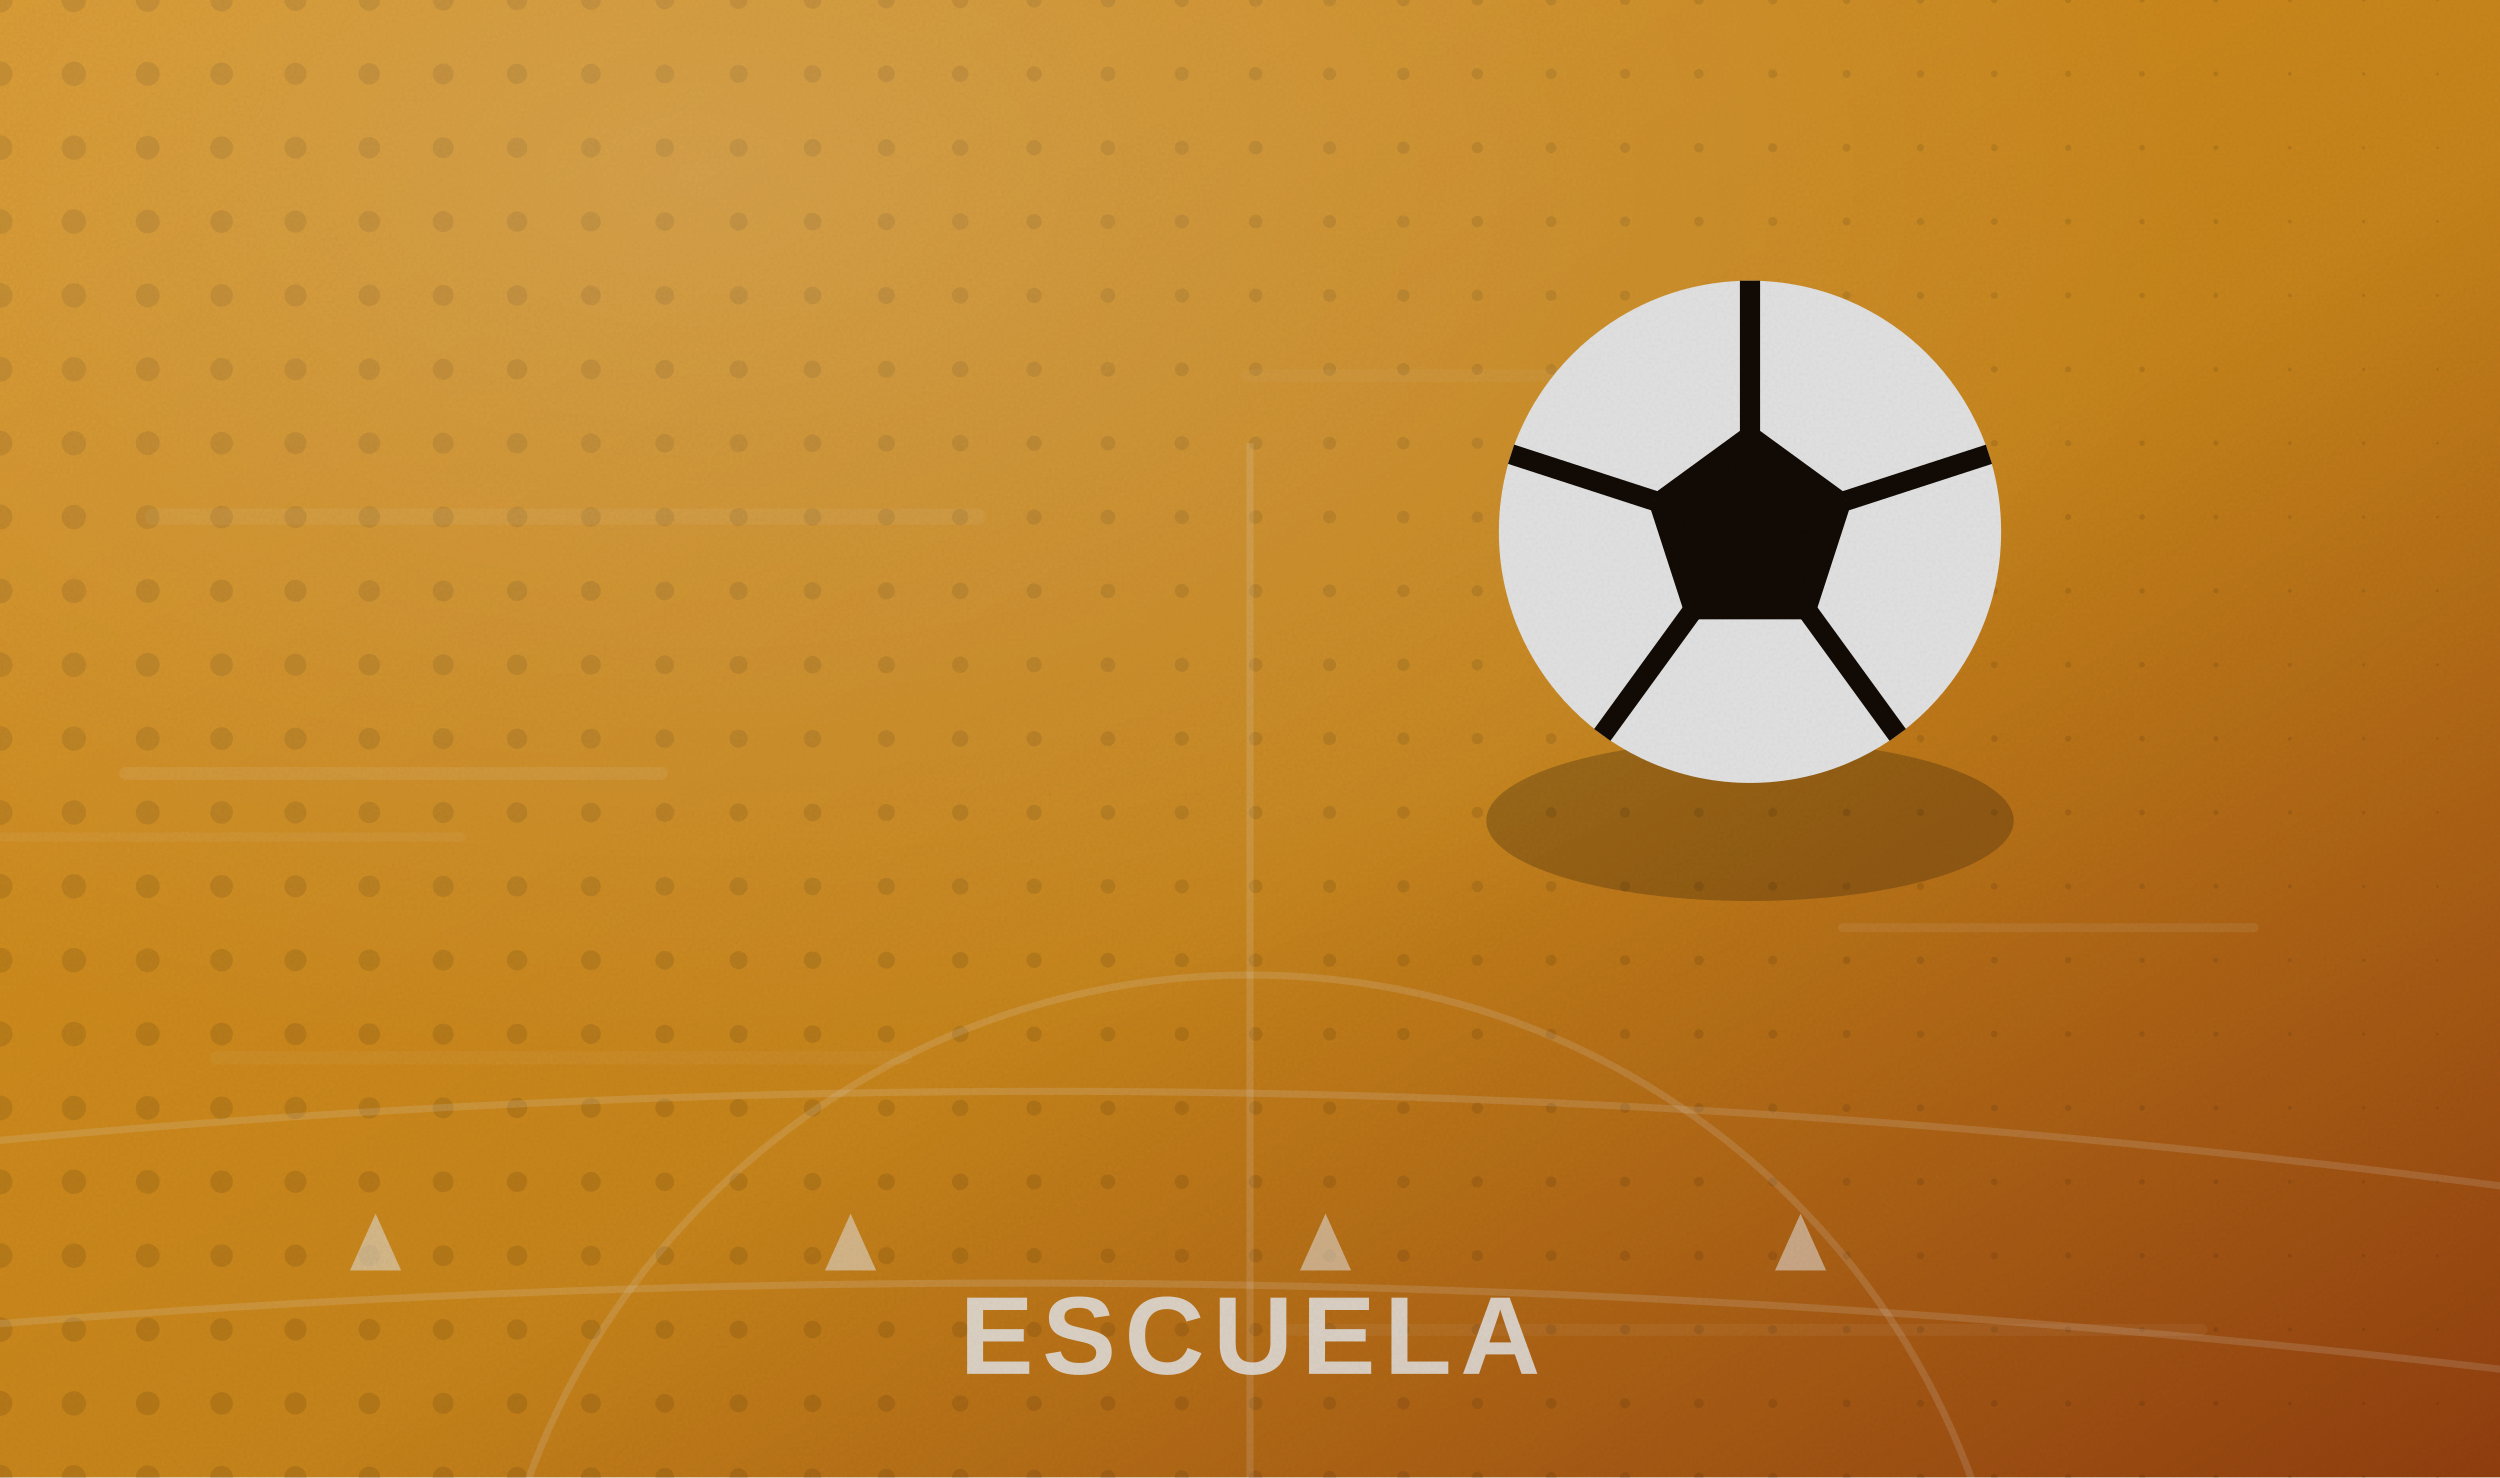
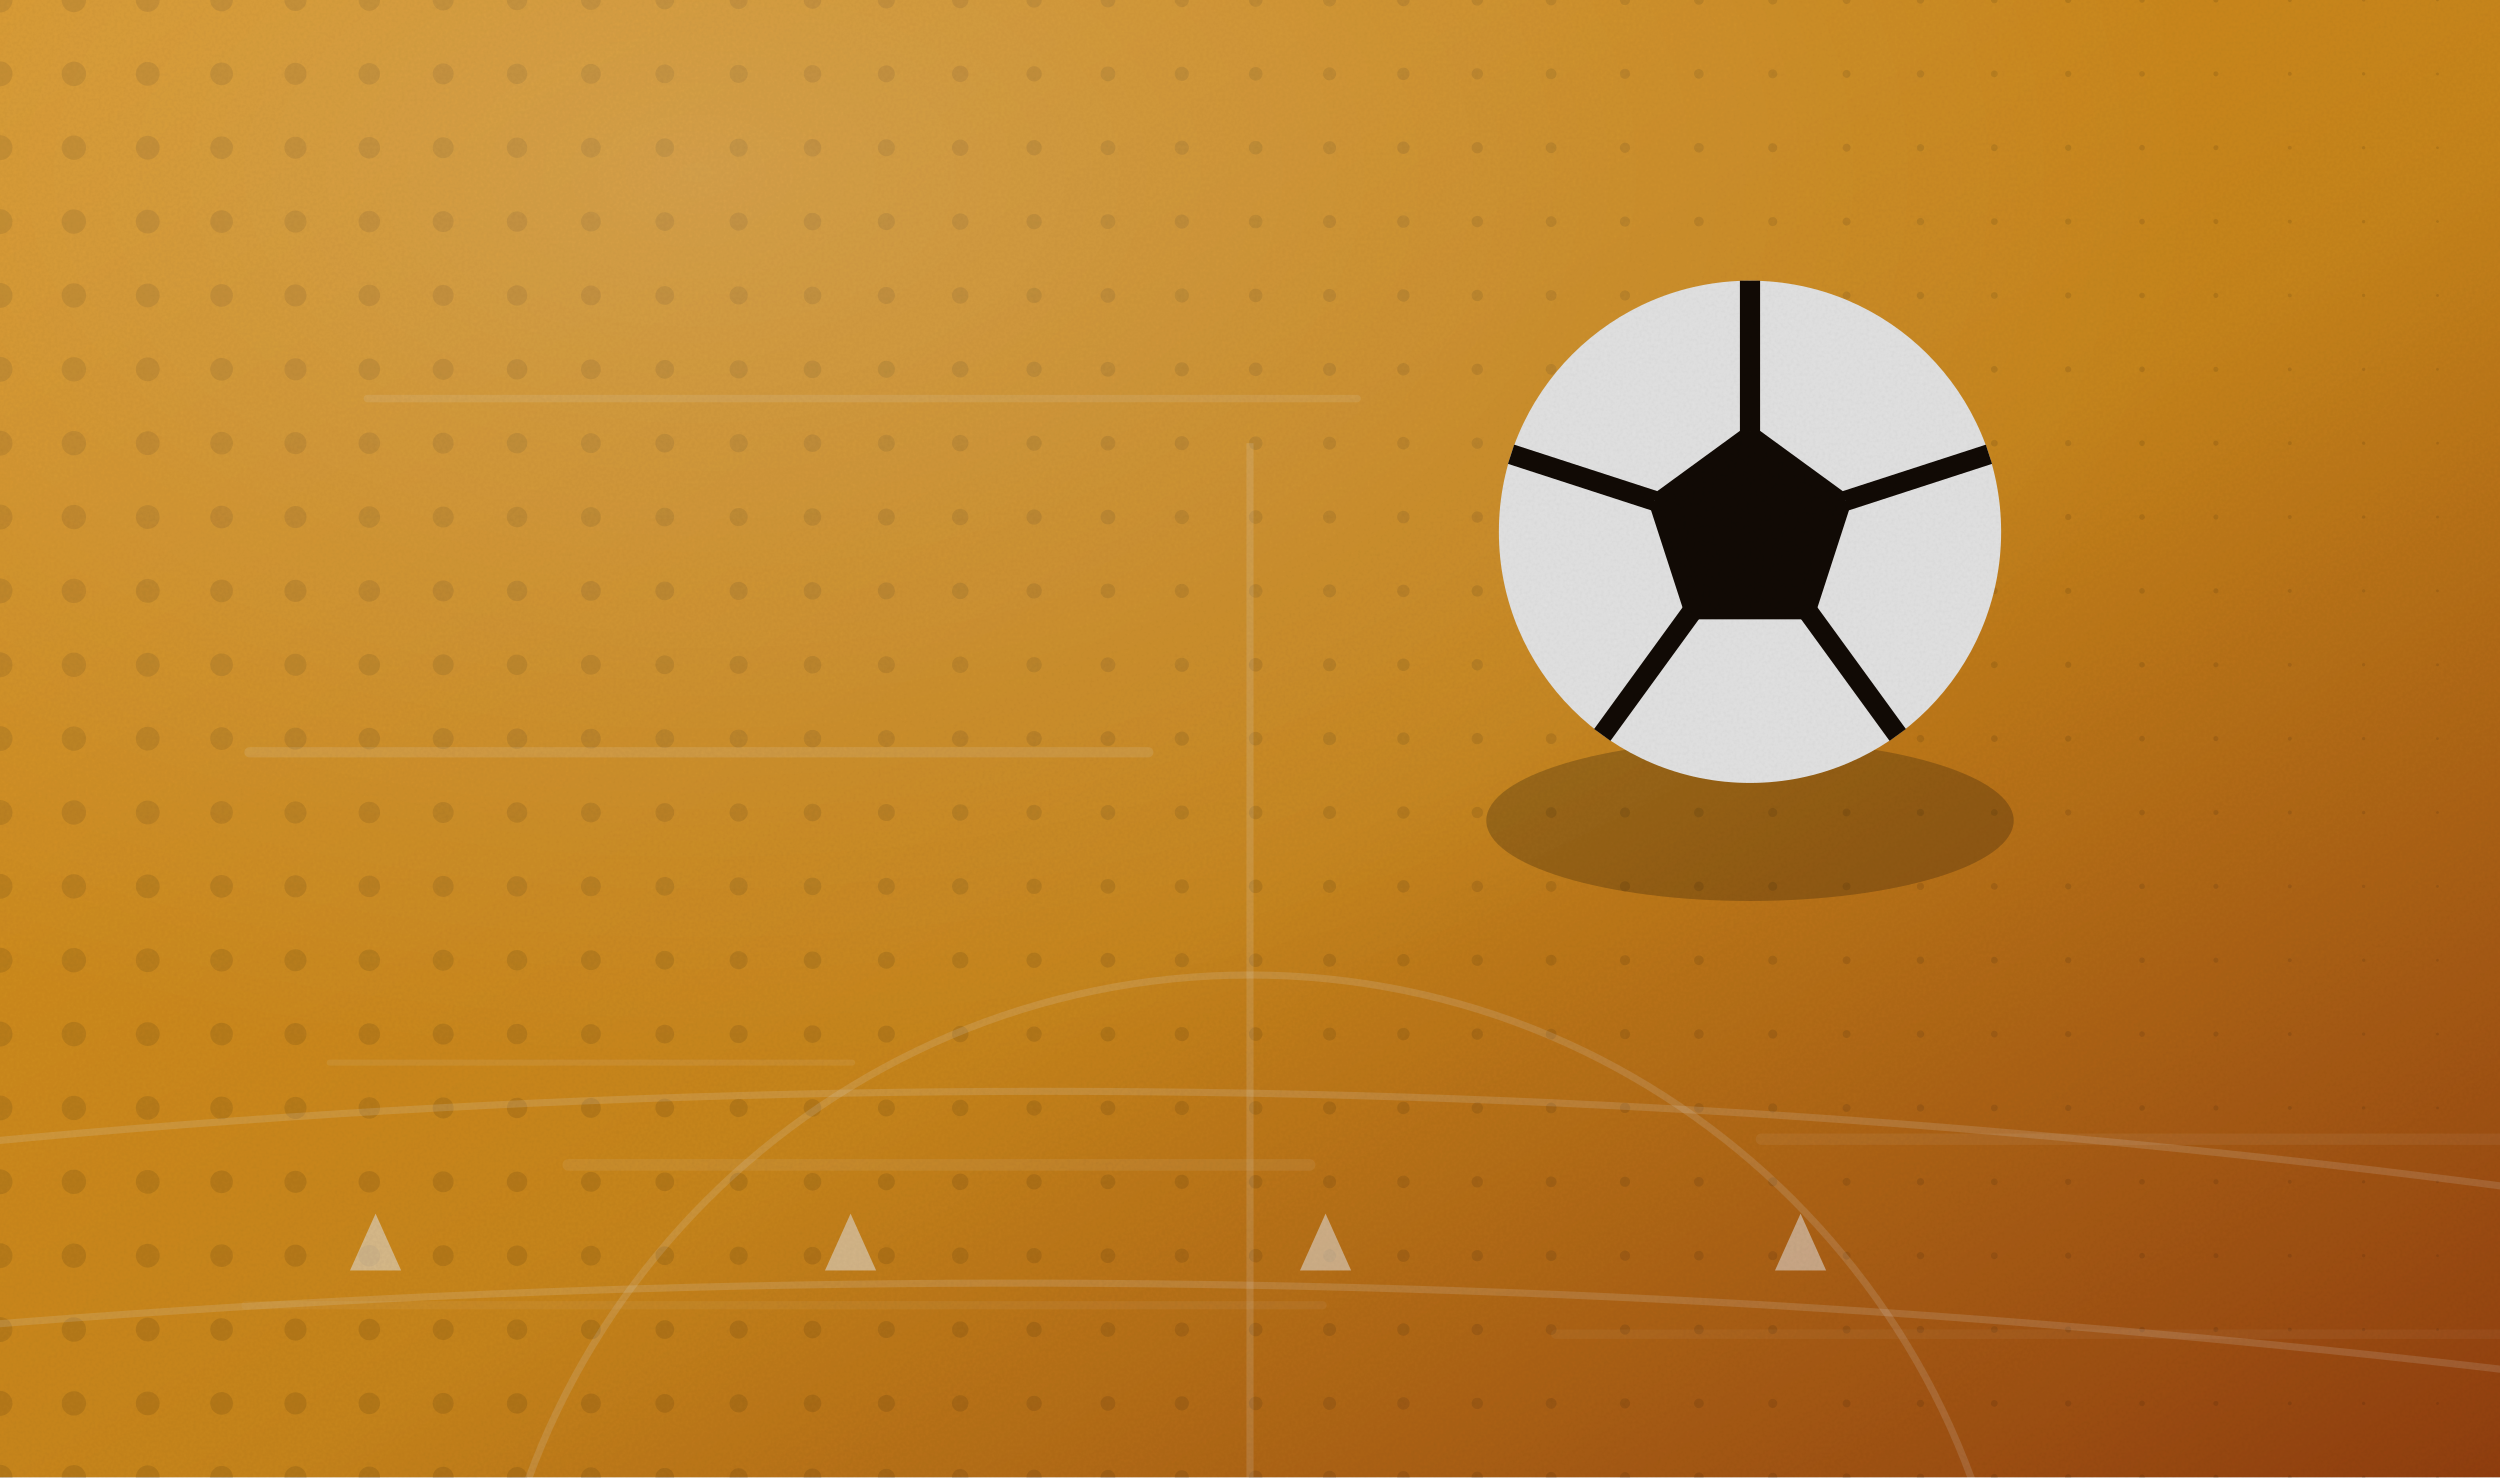
<svg xmlns="http://www.w3.org/2000/svg" viewBox="0 0 880 520" width="880" height="520" role="img" aria-label="news-escuela.svg">
  <defs>
    <linearGradient id="g" x1="0" y1="0" x2="1" y2="1">
      <stop offset="0" stop-color="#f5a623" />
      <stop offset="0.55" stop-color="#e0951d" />
      <stop offset="1" stop-color="#a2440f" />
    </linearGradient>
    <radialGradient id="v" cx="0.28" cy="0.12" r="1.1">
      <stop offset="0" stop-color="#fff" stop-opacity="0.22" />
      <stop offset="0.55" stop-color="#fff" stop-opacity="0" />
    </radialGradient>
    <filter id="n">
      <feTurbulence type="fractalNoise" baseFrequency="0.9" numOctaves="2" stitchTiles="stitch" result="t" />
      <feColorMatrix in="t" type="matrix" values="0 0 0 0 0 0 0 0 0 0 0 0 0 0 0 0 0 0 0.045 0" />
    </filter>
  </defs>
  <rect width="880" height="520" fill="url(#g)" />
  <g fill="#000" opacity="0.1">
    <circle cx="0" cy="0" r="4.4" />
    <circle cx="26" cy="0" r="4.3" />
    <circle cx="52" cy="0" r="4.2" />
    <circle cx="78" cy="0" r="4.0" />
    <circle cx="104" cy="0" r="3.9" />
    <circle cx="130" cy="0" r="3.8" />
    <circle cx="156" cy="0" r="3.7" />
    <circle cx="182" cy="0" r="3.6" />
    <circle cx="208" cy="0" r="3.5" />
    <circle cx="234" cy="0" r="3.3" />
    <circle cx="260" cy="0" r="3.2" />
    <circle cx="286" cy="0" r="3.1" />
    <circle cx="312" cy="0" r="3.0" />
    <circle cx="338" cy="0" r="2.9" />
    <circle cx="364" cy="0" r="2.7" />
    <circle cx="390" cy="0" r="2.6" />
    <circle cx="416" cy="0" r="2.5" />
    <circle cx="442" cy="0" r="2.4" />
    <circle cx="468" cy="0" r="2.3" />
    <circle cx="494" cy="0" r="2.2" />
    <circle cx="520" cy="0" r="2.0" />
    <circle cx="546" cy="0" r="1.9" />
    <circle cx="572" cy="0" r="1.8" />
    <circle cx="598" cy="0" r="1.7" />
    <circle cx="624" cy="0" r="1.6" />
    <circle cx="650" cy="0" r="1.4" />
    <circle cx="676" cy="0" r="1.3" />
    <circle cx="702" cy="0" r="1.2" />
    <circle cx="728" cy="0" r="1.1" />
    <circle cx="754" cy="0" r="1.0" />
    <circle cx="780" cy="0" r="0.9" />
    <circle cx="806" cy="0" r="0.7" />
    <circle cx="832" cy="0" r="0.6" />
    <circle cx="858" cy="0" r="0.5" />
    <circle cx="0" cy="26" r="4.4" />
    <circle cx="26" cy="26" r="4.3" />
    <circle cx="52" cy="26" r="4.2" />
    <circle cx="78" cy="26" r="4.0" />
    <circle cx="104" cy="26" r="3.9" />
    <circle cx="130" cy="26" r="3.8" />
    <circle cx="156" cy="26" r="3.7" />
    <circle cx="182" cy="26" r="3.6" />
    <circle cx="208" cy="26" r="3.5" />
    <circle cx="234" cy="26" r="3.3" />
    <circle cx="260" cy="26" r="3.2" />
    <circle cx="286" cy="26" r="3.1" />
    <circle cx="312" cy="26" r="3.0" />
    <circle cx="338" cy="26" r="2.9" />
    <circle cx="364" cy="26" r="2.7" />
    <circle cx="390" cy="26" r="2.6" />
    <circle cx="416" cy="26" r="2.5" />
    <circle cx="442" cy="26" r="2.4" />
    <circle cx="468" cy="26" r="2.3" />
    <circle cx="494" cy="26" r="2.2" />
    <circle cx="520" cy="26" r="2.0" />
    <circle cx="546" cy="26" r="1.9" />
    <circle cx="572" cy="26" r="1.8" />
    <circle cx="598" cy="26" r="1.7" />
    <circle cx="624" cy="26" r="1.6" />
    <circle cx="650" cy="26" r="1.4" />
    <circle cx="676" cy="26" r="1.3" />
    <circle cx="702" cy="26" r="1.2" />
    <circle cx="728" cy="26" r="1.1" />
    <circle cx="754" cy="26" r="1.0" />
    <circle cx="780" cy="26" r="0.9" />
    <circle cx="806" cy="26" r="0.7" />
    <circle cx="832" cy="26" r="0.6" />
    <circle cx="858" cy="26" r="0.5" />
    <circle cx="0" cy="52" r="4.4" />
    <circle cx="26" cy="52" r="4.3" />
    <circle cx="52" cy="52" r="4.2" />
    <circle cx="78" cy="52" r="4.0" />
    <circle cx="104" cy="52" r="3.9" />
    <circle cx="130" cy="52" r="3.8" />
    <circle cx="156" cy="52" r="3.7" />
    <circle cx="182" cy="52" r="3.6" />
    <circle cx="208" cy="52" r="3.5" />
    <circle cx="234" cy="52" r="3.3" />
    <circle cx="260" cy="52" r="3.2" />
    <circle cx="286" cy="52" r="3.1" />
    <circle cx="312" cy="52" r="3.0" />
    <circle cx="338" cy="52" r="2.9" />
    <circle cx="364" cy="52" r="2.7" />
    <circle cx="390" cy="52" r="2.6" />
    <circle cx="416" cy="52" r="2.5" />
    <circle cx="442" cy="52" r="2.4" />
    <circle cx="468" cy="52" r="2.3" />
    <circle cx="494" cy="52" r="2.2" />
    <circle cx="520" cy="52" r="2.0" />
    <circle cx="546" cy="52" r="1.9" />
    <circle cx="572" cy="52" r="1.8" />
    <circle cx="598" cy="52" r="1.7" />
    <circle cx="624" cy="52" r="1.6" />
    <circle cx="650" cy="52" r="1.4" />
    <circle cx="676" cy="52" r="1.3" />
    <circle cx="702" cy="52" r="1.2" />
    <circle cx="728" cy="52" r="1.1" />
    <circle cx="754" cy="52" r="1.0" />
    <circle cx="780" cy="52" r="0.9" />
    <circle cx="806" cy="52" r="0.7" />
    <circle cx="832" cy="52" r="0.6" />
    <circle cx="858" cy="52" r="0.5" />
    <circle cx="0" cy="78" r="4.4" />
    <circle cx="26" cy="78" r="4.3" />
    <circle cx="52" cy="78" r="4.2" />
    <circle cx="78" cy="78" r="4.0" />
    <circle cx="104" cy="78" r="3.9" />
    <circle cx="130" cy="78" r="3.8" />
    <circle cx="156" cy="78" r="3.7" />
    <circle cx="182" cy="78" r="3.6" />
    <circle cx="208" cy="78" r="3.5" />
    <circle cx="234" cy="78" r="3.3" />
    <circle cx="260" cy="78" r="3.2" />
    <circle cx="286" cy="78" r="3.1" />
    <circle cx="312" cy="78" r="3.0" />
    <circle cx="338" cy="78" r="2.9" />
    <circle cx="364" cy="78" r="2.7" />
    <circle cx="390" cy="78" r="2.6" />
    <circle cx="416" cy="78" r="2.5" />
    <circle cx="442" cy="78" r="2.4" />
    <circle cx="468" cy="78" r="2.3" />
    <circle cx="494" cy="78" r="2.2" />
    <circle cx="520" cy="78" r="2.0" />
    <circle cx="546" cy="78" r="1.9" />
    <circle cx="572" cy="78" r="1.8" />
    <circle cx="598" cy="78" r="1.7" />
    <circle cx="624" cy="78" r="1.6" />
    <circle cx="650" cy="78" r="1.4" />
    <circle cx="676" cy="78" r="1.3" />
    <circle cx="702" cy="78" r="1.2" />
    <circle cx="728" cy="78" r="1.1" />
    <circle cx="754" cy="78" r="1.0" />
    <circle cx="780" cy="78" r="0.9" />
    <circle cx="806" cy="78" r="0.7" />
    <circle cx="832" cy="78" r="0.6" />
    <circle cx="858" cy="78" r="0.5" />
    <circle cx="0" cy="104" r="4.4" />
    <circle cx="26" cy="104" r="4.3" />
    <circle cx="52" cy="104" r="4.2" />
    <circle cx="78" cy="104" r="4.0" />
    <circle cx="104" cy="104" r="3.9" />
    <circle cx="130" cy="104" r="3.8" />
    <circle cx="156" cy="104" r="3.7" />
    <circle cx="182" cy="104" r="3.6" />
    <circle cx="208" cy="104" r="3.5" />
    <circle cx="234" cy="104" r="3.3" />
    <circle cx="260" cy="104" r="3.2" />
    <circle cx="286" cy="104" r="3.1" />
    <circle cx="312" cy="104" r="3.0" />
    <circle cx="338" cy="104" r="2.9" />
    <circle cx="364" cy="104" r="2.7" />
    <circle cx="390" cy="104" r="2.6" />
    <circle cx="416" cy="104" r="2.5" />
    <circle cx="442" cy="104" r="2.4" />
    <circle cx="468" cy="104" r="2.3" />
    <circle cx="494" cy="104" r="2.2" />
    <circle cx="520" cy="104" r="2.0" />
    <circle cx="546" cy="104" r="1.9" />
    <circle cx="572" cy="104" r="1.8" />
    <circle cx="598" cy="104" r="1.7" />
    <circle cx="624" cy="104" r="1.6" />
    <circle cx="650" cy="104" r="1.4" />
    <circle cx="676" cy="104" r="1.3" />
    <circle cx="702" cy="104" r="1.2" />
    <circle cx="728" cy="104" r="1.1" />
    <circle cx="754" cy="104" r="1.0" />
    <circle cx="780" cy="104" r="0.9" />
    <circle cx="806" cy="104" r="0.7" />
    <circle cx="832" cy="104" r="0.6" />
    <circle cx="858" cy="104" r="0.5" />
    <circle cx="0" cy="130" r="4.4" />
    <circle cx="26" cy="130" r="4.3" />
    <circle cx="52" cy="130" r="4.2" />
    <circle cx="78" cy="130" r="4.0" />
    <circle cx="104" cy="130" r="3.9" />
    <circle cx="130" cy="130" r="3.8" />
    <circle cx="156" cy="130" r="3.7" />
    <circle cx="182" cy="130" r="3.6" />
    <circle cx="208" cy="130" r="3.5" />
    <circle cx="234" cy="130" r="3.3" />
    <circle cx="260" cy="130" r="3.2" />
    <circle cx="286" cy="130" r="3.1" />
    <circle cx="312" cy="130" r="3.0" />
    <circle cx="338" cy="130" r="2.9" />
    <circle cx="364" cy="130" r="2.7" />
    <circle cx="390" cy="130" r="2.6" />
    <circle cx="416" cy="130" r="2.5" />
    <circle cx="442" cy="130" r="2.4" />
    <circle cx="468" cy="130" r="2.3" />
    <circle cx="494" cy="130" r="2.2" />
    <circle cx="520" cy="130" r="2.0" />
    <circle cx="546" cy="130" r="1.9" />
    <circle cx="572" cy="130" r="1.8" />
    <circle cx="598" cy="130" r="1.7" />
    <circle cx="624" cy="130" r="1.6" />
    <circle cx="650" cy="130" r="1.4" />
    <circle cx="676" cy="130" r="1.3" />
    <circle cx="702" cy="130" r="1.2" />
    <circle cx="728" cy="130" r="1.1" />
    <circle cx="754" cy="130" r="1.0" />
    <circle cx="780" cy="130" r="0.9" />
    <circle cx="806" cy="130" r="0.7" />
    <circle cx="832" cy="130" r="0.6" />
    <circle cx="858" cy="130" r="0.5" />
    <circle cx="0" cy="156" r="4.4" />
    <circle cx="26" cy="156" r="4.3" />
    <circle cx="52" cy="156" r="4.2" />
    <circle cx="78" cy="156" r="4.0" />
    <circle cx="104" cy="156" r="3.9" />
    <circle cx="130" cy="156" r="3.8" />
    <circle cx="156" cy="156" r="3.7" />
    <circle cx="182" cy="156" r="3.6" />
    <circle cx="208" cy="156" r="3.5" />
    <circle cx="234" cy="156" r="3.3" />
    <circle cx="260" cy="156" r="3.2" />
    <circle cx="286" cy="156" r="3.1" />
    <circle cx="312" cy="156" r="3.0" />
    <circle cx="338" cy="156" r="2.9" />
    <circle cx="364" cy="156" r="2.7" />
    <circle cx="390" cy="156" r="2.6" />
    <circle cx="416" cy="156" r="2.5" />
    <circle cx="442" cy="156" r="2.4" />
    <circle cx="468" cy="156" r="2.3" />
    <circle cx="494" cy="156" r="2.2" />
    <circle cx="520" cy="156" r="2.0" />
    <circle cx="546" cy="156" r="1.9" />
    <circle cx="572" cy="156" r="1.8" />
    <circle cx="598" cy="156" r="1.7" />
    <circle cx="624" cy="156" r="1.6" />
    <circle cx="650" cy="156" r="1.4" />
    <circle cx="676" cy="156" r="1.3" />
    <circle cx="702" cy="156" r="1.2" />
    <circle cx="728" cy="156" r="1.1" />
    <circle cx="754" cy="156" r="1.0" />
    <circle cx="780" cy="156" r="0.9" />
    <circle cx="806" cy="156" r="0.7" />
    <circle cx="832" cy="156" r="0.6" />
    <circle cx="858" cy="156" r="0.5" />
    <circle cx="0" cy="182" r="4.4" />
    <circle cx="26" cy="182" r="4.3" />
    <circle cx="52" cy="182" r="4.2" />
    <circle cx="78" cy="182" r="4.0" />
    <circle cx="104" cy="182" r="3.9" />
    <circle cx="130" cy="182" r="3.8" />
    <circle cx="156" cy="182" r="3.7" />
    <circle cx="182" cy="182" r="3.6" />
    <circle cx="208" cy="182" r="3.5" />
    <circle cx="234" cy="182" r="3.3" />
    <circle cx="260" cy="182" r="3.2" />
    <circle cx="286" cy="182" r="3.1" />
    <circle cx="312" cy="182" r="3.0" />
    <circle cx="338" cy="182" r="2.9" />
    <circle cx="364" cy="182" r="2.7" />
    <circle cx="390" cy="182" r="2.6" />
    <circle cx="416" cy="182" r="2.5" />
    <circle cx="442" cy="182" r="2.4" />
    <circle cx="468" cy="182" r="2.3" />
    <circle cx="494" cy="182" r="2.2" />
    <circle cx="520" cy="182" r="2.0" />
    <circle cx="546" cy="182" r="1.9" />
    <circle cx="572" cy="182" r="1.8" />
    <circle cx="598" cy="182" r="1.7" />
    <circle cx="624" cy="182" r="1.6" />
    <circle cx="650" cy="182" r="1.4" />
    <circle cx="676" cy="182" r="1.3" />
    <circle cx="702" cy="182" r="1.2" />
    <circle cx="728" cy="182" r="1.1" />
    <circle cx="754" cy="182" r="1.0" />
    <circle cx="780" cy="182" r="0.9" />
    <circle cx="806" cy="182" r="0.7" />
    <circle cx="832" cy="182" r="0.6" />
    <circle cx="858" cy="182" r="0.5" />
    <circle cx="0" cy="208" r="4.4" />
    <circle cx="26" cy="208" r="4.3" />
    <circle cx="52" cy="208" r="4.2" />
    <circle cx="78" cy="208" r="4.0" />
    <circle cx="104" cy="208" r="3.9" />
    <circle cx="130" cy="208" r="3.8" />
    <circle cx="156" cy="208" r="3.7" />
    <circle cx="182" cy="208" r="3.6" />
    <circle cx="208" cy="208" r="3.5" />
    <circle cx="234" cy="208" r="3.3" />
    <circle cx="260" cy="208" r="3.2" />
    <circle cx="286" cy="208" r="3.1" />
    <circle cx="312" cy="208" r="3.0" />
    <circle cx="338" cy="208" r="2.9" />
    <circle cx="364" cy="208" r="2.7" />
    <circle cx="390" cy="208" r="2.6" />
    <circle cx="416" cy="208" r="2.5" />
    <circle cx="442" cy="208" r="2.4" />
    <circle cx="468" cy="208" r="2.3" />
    <circle cx="494" cy="208" r="2.2" />
    <circle cx="520" cy="208" r="2.0" />
    <circle cx="546" cy="208" r="1.9" />
    <circle cx="572" cy="208" r="1.8" />
    <circle cx="598" cy="208" r="1.7" />
    <circle cx="624" cy="208" r="1.6" />
    <circle cx="650" cy="208" r="1.4" />
    <circle cx="676" cy="208" r="1.3" />
    <circle cx="702" cy="208" r="1.2" />
    <circle cx="728" cy="208" r="1.1" />
    <circle cx="754" cy="208" r="1.0" />
    <circle cx="780" cy="208" r="0.9" />
    <circle cx="806" cy="208" r="0.7" />
    <circle cx="832" cy="208" r="0.6" />
    <circle cx="858" cy="208" r="0.5" />
    <circle cx="0" cy="234" r="4.4" />
    <circle cx="26" cy="234" r="4.3" />
    <circle cx="52" cy="234" r="4.2" />
    <circle cx="78" cy="234" r="4.0" />
    <circle cx="104" cy="234" r="3.9" />
    <circle cx="130" cy="234" r="3.8" />
    <circle cx="156" cy="234" r="3.7" />
    <circle cx="182" cy="234" r="3.6" />
    <circle cx="208" cy="234" r="3.5" />
    <circle cx="234" cy="234" r="3.3" />
    <circle cx="260" cy="234" r="3.2" />
    <circle cx="286" cy="234" r="3.1" />
    <circle cx="312" cy="234" r="3.0" />
    <circle cx="338" cy="234" r="2.9" />
    <circle cx="364" cy="234" r="2.7" />
    <circle cx="390" cy="234" r="2.6" />
    <circle cx="416" cy="234" r="2.5" />
    <circle cx="442" cy="234" r="2.4" />
    <circle cx="468" cy="234" r="2.3" />
    <circle cx="494" cy="234" r="2.2" />
    <circle cx="520" cy="234" r="2.0" />
    <circle cx="546" cy="234" r="1.9" />
    <circle cx="572" cy="234" r="1.8" />
    <circle cx="598" cy="234" r="1.7" />
    <circle cx="624" cy="234" r="1.6" />
    <circle cx="650" cy="234" r="1.4" />
    <circle cx="676" cy="234" r="1.3" />
    <circle cx="702" cy="234" r="1.2" />
    <circle cx="728" cy="234" r="1.1" />
    <circle cx="754" cy="234" r="1.0" />
    <circle cx="780" cy="234" r="0.9" />
    <circle cx="806" cy="234" r="0.7" />
    <circle cx="832" cy="234" r="0.6" />
    <circle cx="858" cy="234" r="0.5" />
    <circle cx="0" cy="260" r="4.4" />
    <circle cx="26" cy="260" r="4.3" />
    <circle cx="52" cy="260" r="4.2" />
    <circle cx="78" cy="260" r="4.0" />
    <circle cx="104" cy="260" r="3.9" />
    <circle cx="130" cy="260" r="3.8" />
    <circle cx="156" cy="260" r="3.7" />
    <circle cx="182" cy="260" r="3.6" />
    <circle cx="208" cy="260" r="3.5" />
    <circle cx="234" cy="260" r="3.3" />
    <circle cx="260" cy="260" r="3.2" />
    <circle cx="286" cy="260" r="3.1" />
    <circle cx="312" cy="260" r="3.0" />
    <circle cx="338" cy="260" r="2.9" />
    <circle cx="364" cy="260" r="2.7" />
    <circle cx="390" cy="260" r="2.6" />
    <circle cx="416" cy="260" r="2.5" />
    <circle cx="442" cy="260" r="2.4" />
    <circle cx="468" cy="260" r="2.3" />
    <circle cx="494" cy="260" r="2.2" />
    <circle cx="520" cy="260" r="2.0" />
    <circle cx="546" cy="260" r="1.9" />
    <circle cx="572" cy="260" r="1.8" />
    <circle cx="598" cy="260" r="1.7" />
    <circle cx="624" cy="260" r="1.6" />
    <circle cx="650" cy="260" r="1.4" />
    <circle cx="676" cy="260" r="1.3" />
    <circle cx="702" cy="260" r="1.2" />
    <circle cx="728" cy="260" r="1.1" />
    <circle cx="754" cy="260" r="1.0" />
    <circle cx="780" cy="260" r="0.9" />
    <circle cx="806" cy="260" r="0.7" />
    <circle cx="832" cy="260" r="0.6" />
    <circle cx="858" cy="260" r="0.5" />
    <circle cx="0" cy="286" r="4.4" />
    <circle cx="26" cy="286" r="4.3" />
    <circle cx="52" cy="286" r="4.2" />
    <circle cx="78" cy="286" r="4.0" />
    <circle cx="104" cy="286" r="3.9" />
    <circle cx="130" cy="286" r="3.8" />
    <circle cx="156" cy="286" r="3.7" />
    <circle cx="182" cy="286" r="3.6" />
    <circle cx="208" cy="286" r="3.5" />
    <circle cx="234" cy="286" r="3.3" />
    <circle cx="260" cy="286" r="3.2" />
    <circle cx="286" cy="286" r="3.1" />
    <circle cx="312" cy="286" r="3.0" />
    <circle cx="338" cy="286" r="2.9" />
    <circle cx="364" cy="286" r="2.7" />
    <circle cx="390" cy="286" r="2.6" />
    <circle cx="416" cy="286" r="2.5" />
    <circle cx="442" cy="286" r="2.4" />
    <circle cx="468" cy="286" r="2.3" />
    <circle cx="494" cy="286" r="2.2" />
    <circle cx="520" cy="286" r="2.0" />
    <circle cx="546" cy="286" r="1.9" />
    <circle cx="572" cy="286" r="1.8" />
    <circle cx="598" cy="286" r="1.7" />
    <circle cx="624" cy="286" r="1.6" />
    <circle cx="650" cy="286" r="1.4" />
    <circle cx="676" cy="286" r="1.3" />
    <circle cx="702" cy="286" r="1.2" />
    <circle cx="728" cy="286" r="1.1" />
    <circle cx="754" cy="286" r="1.0" />
    <circle cx="780" cy="286" r="0.9" />
    <circle cx="806" cy="286" r="0.7" />
    <circle cx="832" cy="286" r="0.6" />
    <circle cx="858" cy="286" r="0.5" />
    <circle cx="0" cy="312" r="4.4" />
    <circle cx="26" cy="312" r="4.3" />
    <circle cx="52" cy="312" r="4.2" />
    <circle cx="78" cy="312" r="4.0" />
    <circle cx="104" cy="312" r="3.9" />
    <circle cx="130" cy="312" r="3.8" />
    <circle cx="156" cy="312" r="3.7" />
    <circle cx="182" cy="312" r="3.6" />
    <circle cx="208" cy="312" r="3.5" />
    <circle cx="234" cy="312" r="3.3" />
    <circle cx="260" cy="312" r="3.2" />
    <circle cx="286" cy="312" r="3.1" />
    <circle cx="312" cy="312" r="3.0" />
    <circle cx="338" cy="312" r="2.9" />
    <circle cx="364" cy="312" r="2.7" />
    <circle cx="390" cy="312" r="2.6" />
    <circle cx="416" cy="312" r="2.5" />
    <circle cx="442" cy="312" r="2.4" />
    <circle cx="468" cy="312" r="2.3" />
    <circle cx="494" cy="312" r="2.2" />
    <circle cx="520" cy="312" r="2.0" />
    <circle cx="546" cy="312" r="1.9" />
    <circle cx="572" cy="312" r="1.8" />
    <circle cx="598" cy="312" r="1.7" />
    <circle cx="624" cy="312" r="1.6" />
    <circle cx="650" cy="312" r="1.4" />
    <circle cx="676" cy="312" r="1.3" />
    <circle cx="702" cy="312" r="1.2" />
    <circle cx="728" cy="312" r="1.1" />
    <circle cx="754" cy="312" r="1.0" />
    <circle cx="780" cy="312" r="0.9" />
    <circle cx="806" cy="312" r="0.7" />
    <circle cx="832" cy="312" r="0.6" />
    <circle cx="858" cy="312" r="0.5" />
    <circle cx="0" cy="338" r="4.4" />
    <circle cx="26" cy="338" r="4.3" />
    <circle cx="52" cy="338" r="4.2" />
    <circle cx="78" cy="338" r="4.0" />
    <circle cx="104" cy="338" r="3.9" />
    <circle cx="130" cy="338" r="3.8" />
    <circle cx="156" cy="338" r="3.7" />
    <circle cx="182" cy="338" r="3.6" />
    <circle cx="208" cy="338" r="3.5" />
    <circle cx="234" cy="338" r="3.3" />
    <circle cx="260" cy="338" r="3.2" />
    <circle cx="286" cy="338" r="3.1" />
    <circle cx="312" cy="338" r="3.0" />
    <circle cx="338" cy="338" r="2.9" />
    <circle cx="364" cy="338" r="2.7" />
    <circle cx="390" cy="338" r="2.6" />
    <circle cx="416" cy="338" r="2.5" />
    <circle cx="442" cy="338" r="2.4" />
    <circle cx="468" cy="338" r="2.3" />
    <circle cx="494" cy="338" r="2.2" />
    <circle cx="520" cy="338" r="2.0" />
    <circle cx="546" cy="338" r="1.9" />
    <circle cx="572" cy="338" r="1.8" />
    <circle cx="598" cy="338" r="1.7" />
    <circle cx="624" cy="338" r="1.6" />
    <circle cx="650" cy="338" r="1.4" />
    <circle cx="676" cy="338" r="1.3" />
    <circle cx="702" cy="338" r="1.2" />
    <circle cx="728" cy="338" r="1.1" />
    <circle cx="754" cy="338" r="1.0" />
    <circle cx="780" cy="338" r="0.9" />
    <circle cx="806" cy="338" r="0.7" />
    <circle cx="832" cy="338" r="0.6" />
    <circle cx="858" cy="338" r="0.5" />
    <circle cx="0" cy="364" r="4.4" />
    <circle cx="26" cy="364" r="4.3" />
    <circle cx="52" cy="364" r="4.2" />
    <circle cx="78" cy="364" r="4.0" />
    <circle cx="104" cy="364" r="3.9" />
    <circle cx="130" cy="364" r="3.8" />
    <circle cx="156" cy="364" r="3.7" />
    <circle cx="182" cy="364" r="3.6" />
    <circle cx="208" cy="364" r="3.5" />
    <circle cx="234" cy="364" r="3.3" />
    <circle cx="260" cy="364" r="3.2" />
    <circle cx="286" cy="364" r="3.1" />
    <circle cx="312" cy="364" r="3.0" />
    <circle cx="338" cy="364" r="2.9" />
    <circle cx="364" cy="364" r="2.7" />
    <circle cx="390" cy="364" r="2.6" />
    <circle cx="416" cy="364" r="2.5" />
    <circle cx="442" cy="364" r="2.4" />
    <circle cx="468" cy="364" r="2.3" />
    <circle cx="494" cy="364" r="2.2" />
    <circle cx="520" cy="364" r="2.0" />
    <circle cx="546" cy="364" r="1.9" />
    <circle cx="572" cy="364" r="1.8" />
    <circle cx="598" cy="364" r="1.7" />
    <circle cx="624" cy="364" r="1.6" />
    <circle cx="650" cy="364" r="1.4" />
    <circle cx="676" cy="364" r="1.3" />
    <circle cx="702" cy="364" r="1.2" />
    <circle cx="728" cy="364" r="1.1" />
    <circle cx="754" cy="364" r="1.0" />
    <circle cx="780" cy="364" r="0.9" />
    <circle cx="806" cy="364" r="0.7" />
    <circle cx="832" cy="364" r="0.6" />
    <circle cx="858" cy="364" r="0.5" />
    <circle cx="0" cy="390" r="4.4" />
    <circle cx="26" cy="390" r="4.3" />
    <circle cx="52" cy="390" r="4.2" />
    <circle cx="78" cy="390" r="4.0" />
    <circle cx="104" cy="390" r="3.9" />
    <circle cx="130" cy="390" r="3.8" />
    <circle cx="156" cy="390" r="3.7" />
    <circle cx="182" cy="390" r="3.6" />
    <circle cx="208" cy="390" r="3.5" />
    <circle cx="234" cy="390" r="3.3" />
    <circle cx="260" cy="390" r="3.2" />
    <circle cx="286" cy="390" r="3.1" />
    <circle cx="312" cy="390" r="3.0" />
    <circle cx="338" cy="390" r="2.9" />
    <circle cx="364" cy="390" r="2.7" />
    <circle cx="390" cy="390" r="2.6" />
    <circle cx="416" cy="390" r="2.5" />
    <circle cx="442" cy="390" r="2.4" />
    <circle cx="468" cy="390" r="2.3" />
    <circle cx="494" cy="390" r="2.2" />
    <circle cx="520" cy="390" r="2.0" />
    <circle cx="546" cy="390" r="1.9" />
    <circle cx="572" cy="390" r="1.8" />
    <circle cx="598" cy="390" r="1.7" />
    <circle cx="624" cy="390" r="1.6" />
    <circle cx="650" cy="390" r="1.4" />
    <circle cx="676" cy="390" r="1.3" />
    <circle cx="702" cy="390" r="1.2" />
    <circle cx="728" cy="390" r="1.1" />
    <circle cx="754" cy="390" r="1.0" />
    <circle cx="780" cy="390" r="0.9" />
    <circle cx="806" cy="390" r="0.7" />
    <circle cx="832" cy="390" r="0.6" />
    <circle cx="858" cy="390" r="0.5" />
    <circle cx="0" cy="416" r="4.4" />
    <circle cx="26" cy="416" r="4.3" />
    <circle cx="52" cy="416" r="4.2" />
    <circle cx="78" cy="416" r="4.0" />
    <circle cx="104" cy="416" r="3.9" />
    <circle cx="130" cy="416" r="3.8" />
    <circle cx="156" cy="416" r="3.7" />
    <circle cx="182" cy="416" r="3.6" />
    <circle cx="208" cy="416" r="3.5" />
    <circle cx="234" cy="416" r="3.3" />
    <circle cx="260" cy="416" r="3.2" />
    <circle cx="286" cy="416" r="3.1" />
    <circle cx="312" cy="416" r="3.0" />
    <circle cx="338" cy="416" r="2.9" />
    <circle cx="364" cy="416" r="2.7" />
    <circle cx="390" cy="416" r="2.6" />
    <circle cx="416" cy="416" r="2.5" />
    <circle cx="442" cy="416" r="2.4" />
    <circle cx="468" cy="416" r="2.3" />
    <circle cx="494" cy="416" r="2.2" />
    <circle cx="520" cy="416" r="2.0" />
    <circle cx="546" cy="416" r="1.9" />
    <circle cx="572" cy="416" r="1.8" />
    <circle cx="598" cy="416" r="1.7" />
    <circle cx="624" cy="416" r="1.6" />
    <circle cx="650" cy="416" r="1.4" />
    <circle cx="676" cy="416" r="1.3" />
    <circle cx="702" cy="416" r="1.2" />
    <circle cx="728" cy="416" r="1.1" />
    <circle cx="754" cy="416" r="1.0" />
    <circle cx="780" cy="416" r="0.9" />
    <circle cx="806" cy="416" r="0.7" />
    <circle cx="832" cy="416" r="0.6" />
    <circle cx="858" cy="416" r="0.5" />
    <circle cx="0" cy="442" r="4.4" />
    <circle cx="26" cy="442" r="4.3" />
    <circle cx="52" cy="442" r="4.2" />
    <circle cx="78" cy="442" r="4.0" />
    <circle cx="104" cy="442" r="3.9" />
    <circle cx="130" cy="442" r="3.8" />
    <circle cx="156" cy="442" r="3.7" />
    <circle cx="182" cy="442" r="3.6" />
    <circle cx="208" cy="442" r="3.5" />
    <circle cx="234" cy="442" r="3.3" />
    <circle cx="260" cy="442" r="3.2" />
    <circle cx="286" cy="442" r="3.1" />
    <circle cx="312" cy="442" r="3.0" />
    <circle cx="338" cy="442" r="2.9" />
    <circle cx="364" cy="442" r="2.7" />
    <circle cx="390" cy="442" r="2.6" />
    <circle cx="416" cy="442" r="2.5" />
    <circle cx="442" cy="442" r="2.4" />
    <circle cx="468" cy="442" r="2.3" />
    <circle cx="494" cy="442" r="2.2" />
    <circle cx="520" cy="442" r="2.0" />
    <circle cx="546" cy="442" r="1.9" />
    <circle cx="572" cy="442" r="1.8" />
    <circle cx="598" cy="442" r="1.7" />
    <circle cx="624" cy="442" r="1.6" />
    <circle cx="650" cy="442" r="1.4" />
    <circle cx="676" cy="442" r="1.3" />
    <circle cx="702" cy="442" r="1.2" />
    <circle cx="728" cy="442" r="1.1" />
    <circle cx="754" cy="442" r="1.0" />
    <circle cx="780" cy="442" r="0.9" />
    <circle cx="806" cy="442" r="0.7" />
    <circle cx="832" cy="442" r="0.6" />
    <circle cx="858" cy="442" r="0.5" />
    <circle cx="0" cy="468" r="4.4" />
    <circle cx="26" cy="468" r="4.3" />
    <circle cx="52" cy="468" r="4.2" />
    <circle cx="78" cy="468" r="4.0" />
    <circle cx="104" cy="468" r="3.9" />
    <circle cx="130" cy="468" r="3.8" />
    <circle cx="156" cy="468" r="3.7" />
    <circle cx="182" cy="468" r="3.6" />
    <circle cx="208" cy="468" r="3.5" />
    <circle cx="234" cy="468" r="3.3" />
    <circle cx="260" cy="468" r="3.2" />
    <circle cx="286" cy="468" r="3.1" />
    <circle cx="312" cy="468" r="3.0" />
    <circle cx="338" cy="468" r="2.9" />
    <circle cx="364" cy="468" r="2.7" />
    <circle cx="390" cy="468" r="2.6" />
    <circle cx="416" cy="468" r="2.5" />
    <circle cx="442" cy="468" r="2.4" />
    <circle cx="468" cy="468" r="2.3" />
    <circle cx="494" cy="468" r="2.2" />
    <circle cx="520" cy="468" r="2.0" />
    <circle cx="546" cy="468" r="1.9" />
    <circle cx="572" cy="468" r="1.8" />
    <circle cx="598" cy="468" r="1.7" />
    <circle cx="624" cy="468" r="1.6" />
    <circle cx="650" cy="468" r="1.4" />
    <circle cx="676" cy="468" r="1.3" />
    <circle cx="702" cy="468" r="1.2" />
    <circle cx="728" cy="468" r="1.1" />
    <circle cx="754" cy="468" r="1.0" />
    <circle cx="780" cy="468" r="0.9" />
    <circle cx="806" cy="468" r="0.7" />
    <circle cx="832" cy="468" r="0.6" />
    <circle cx="858" cy="468" r="0.5" />
    <circle cx="0" cy="494" r="4.4" />
    <circle cx="26" cy="494" r="4.3" />
    <circle cx="52" cy="494" r="4.2" />
    <circle cx="78" cy="494" r="4.0" />
    <circle cx="104" cy="494" r="3.9" />
    <circle cx="130" cy="494" r="3.8" />
    <circle cx="156" cy="494" r="3.7" />
    <circle cx="182" cy="494" r="3.6" />
    <circle cx="208" cy="494" r="3.5" />
    <circle cx="234" cy="494" r="3.3" />
    <circle cx="260" cy="494" r="3.2" />
    <circle cx="286" cy="494" r="3.1" />
    <circle cx="312" cy="494" r="3.0" />
    <circle cx="338" cy="494" r="2.9" />
    <circle cx="364" cy="494" r="2.7" />
    <circle cx="390" cy="494" r="2.6" />
    <circle cx="416" cy="494" r="2.5" />
    <circle cx="442" cy="494" r="2.4" />
    <circle cx="468" cy="494" r="2.3" />
    <circle cx="494" cy="494" r="2.2" />
    <circle cx="520" cy="494" r="2.0" />
    <circle cx="546" cy="494" r="1.9" />
    <circle cx="572" cy="494" r="1.8" />
    <circle cx="598" cy="494" r="1.7" />
    <circle cx="624" cy="494" r="1.6" />
    <circle cx="650" cy="494" r="1.4" />
    <circle cx="676" cy="494" r="1.3" />
    <circle cx="702" cy="494" r="1.2" />
    <circle cx="728" cy="494" r="1.1" />
    <circle cx="754" cy="494" r="1.0" />
    <circle cx="780" cy="494" r="0.9" />
    <circle cx="806" cy="494" r="0.7" />
    <circle cx="832" cy="494" r="0.6" />
    <circle cx="858" cy="494" r="0.5" />
    <circle cx="0" cy="520" r="4.4" />
    <circle cx="26" cy="520" r="4.3" />
    <circle cx="52" cy="520" r="4.2" />
    <circle cx="78" cy="520" r="4.0" />
    <circle cx="104" cy="520" r="3.9" />
    <circle cx="130" cy="520" r="3.8" />
    <circle cx="156" cy="520" r="3.7" />
    <circle cx="182" cy="520" r="3.6" />
    <circle cx="208" cy="520" r="3.5" />
    <circle cx="234" cy="520" r="3.3" />
    <circle cx="260" cy="520" r="3.2" />
    <circle cx="286" cy="520" r="3.1" />
    <circle cx="312" cy="520" r="3.0" />
    <circle cx="338" cy="520" r="2.9" />
    <circle cx="364" cy="520" r="2.7" />
    <circle cx="390" cy="520" r="2.6" />
    <circle cx="416" cy="520" r="2.5" />
    <circle cx="442" cy="520" r="2.4" />
    <circle cx="468" cy="520" r="2.3" />
    <circle cx="494" cy="520" r="2.2" />
    <circle cx="520" cy="520" r="2.0" />
    <circle cx="546" cy="520" r="1.9" />
    <circle cx="572" cy="520" r="1.8" />
    <circle cx="598" cy="520" r="1.7" />
    <circle cx="624" cy="520" r="1.6" />
    <circle cx="650" cy="520" r="1.4" />
    <circle cx="676" cy="520" r="1.3" />
    <circle cx="702" cy="520" r="1.2" />
    <circle cx="728" cy="520" r="1.1" />
    <circle cx="754" cy="520" r="1.0" />
    <circle cx="780" cy="520" r="0.9" />
    <circle cx="806" cy="520" r="0.7" />
    <circle cx="832" cy="520" r="0.6" />
    <circle cx="858" cy="520" r="0.5" />
  </g>
  <rect width="880" height="520" fill="url(#v)" />
-   <rect x="74" y="370" width="247" height="4.7" fill="#fff" opacity="0.05" rx="2.3" />
-   <rect x="647" y="325" width="148" height="3.1" fill="#fff" opacity="0.09" rx="1.5" />
-   <rect x="437" y="130" width="199" height="4.4" fill="#fff" opacity="0.05" rx="2.2" />
-   <rect x="452" y="466" width="325" height="4.2" fill="#fff" opacity="0.06" rx="2.1" />
-   <rect x="-43" y="293" width="207" height="3.3" fill="#fff" opacity="0.06" rx="1.7" />
-   <rect x="42" y="270" width="193" height="4.5" fill="#fff" opacity="0.10" rx="2.3" />
-   <rect x="51" y="179" width="296" height="5.7" fill="#fff" opacity="0.07" rx="2.8" />
+   <rect x="198" y="408" width="265" height="4.1" fill="#fff" opacity="0.08" rx="2.0" />
+   <rect x="115" y="373" width="186" height="2.1" fill="#fff" opacity="0.09" rx="1.0" />
+   <rect x="546" y="468" width="339" height="3.3" fill="#fff" opacity="0.05" rx="1.6" />
+   <rect x="128" y="139" width="351" height="2.6" fill="#fff" opacity="0.12" rx="1.3" />
+   <rect x="86" y="263" width="320" height="3.6" fill="#fff" opacity="0.13" rx="1.8" />
+   <rect x="618" y="399" width="273" height="4.0" fill="#fff" opacity="0.07" rx="2.0" />
+   <rect x="85" y="458" width="382" height="2.9" fill="#fff" opacity="0.06" rx="1.5" />
  <g stroke="#fff" stroke-opacity="0.16" fill="none" stroke-width="2.5">
    <path d="M-132.0 416.0 Q 440.0 343.2 1012 436.8" />
    <path d="M-132.0 478.4 Q 440.0 416.0 1012 499.2" />
    <circle cx="440.0" cy="613.6" r="270.4" />
    <line x1="440.0" y1="156.0" x2="440.0" y2="520" />
  </g>
  <path d="M123.2 447.2 l 9 -20 l 9 20 Z" fill="#fff" opacity="0.55" />
  <path d="M290.4 447.2 l 9 -20 l 9 20 Z" fill="#fff" opacity="0.55" />
  <path d="M457.6 447.2 l 9 -20 l 9 20 Z" fill="#fff" opacity="0.55" />
  <path d="M624.8 447.2 l 9 -20 l 9 20 Z" fill="#fff" opacity="0.55" />
  <g opacity="1">
    <ellipse cx="616.0" cy="288.86" rx="92.82" ry="28.288" fill="#000" opacity="0.22" />
    <circle cx="616.0" cy="187.2" r="88.4" fill="#fff" />
    <polygon points="616.0,151.8 649.6,176.3 636.8,215.8 595.2,215.8 582.4,176.3" fill="#120a04" />
    <line x1="616.0" y1="151.8" x2="616.0" y2="98.8" stroke="#120a04" stroke-width="7.1" />
    <line x1="649.6" y1="176.3" x2="700.1" y2="159.9" stroke="#120a04" stroke-width="7.1" />
    <line x1="636.8" y1="215.8" x2="668.0" y2="258.7" stroke="#120a04" stroke-width="7.1" />
    <line x1="595.2" y1="215.8" x2="564.0" y2="258.7" stroke="#120a04" stroke-width="7.1" />
    <line x1="582.4" y1="176.3" x2="531.9" y2="159.9" stroke="#120a04" stroke-width="7.1" />
    <line x1="616.0" y1="151.8" x2="649.6" y2="176.3" stroke="#120a04" stroke-width="4.4" />
    <line x1="649.6" y1="176.3" x2="636.8" y2="215.8" stroke="#120a04" stroke-width="4.4" />
    <line x1="636.8" y1="215.8" x2="595.2" y2="215.8" stroke="#120a04" stroke-width="4.4" />
    <line x1="595.2" y1="215.8" x2="582.4" y2="176.3" stroke="#120a04" stroke-width="4.4" />
    <line x1="582.4" y1="176.3" x2="616.0" y2="151.8" stroke="#120a04" stroke-width="4.4" />
  </g>
-   <text x="440.0" y="483.6" text-anchor="middle" font-family="Arial,Helvetica,sans-serif" font-weight="700" font-size="39" letter-spacing="3" fill="#fff" opacity="0.85">ESCUELA</text>
  <rect width="880" height="520" filter="url(#n)" />
  <rect width="880" height="520" fill="#0a0a0c" opacity="0.12" />
</svg>
